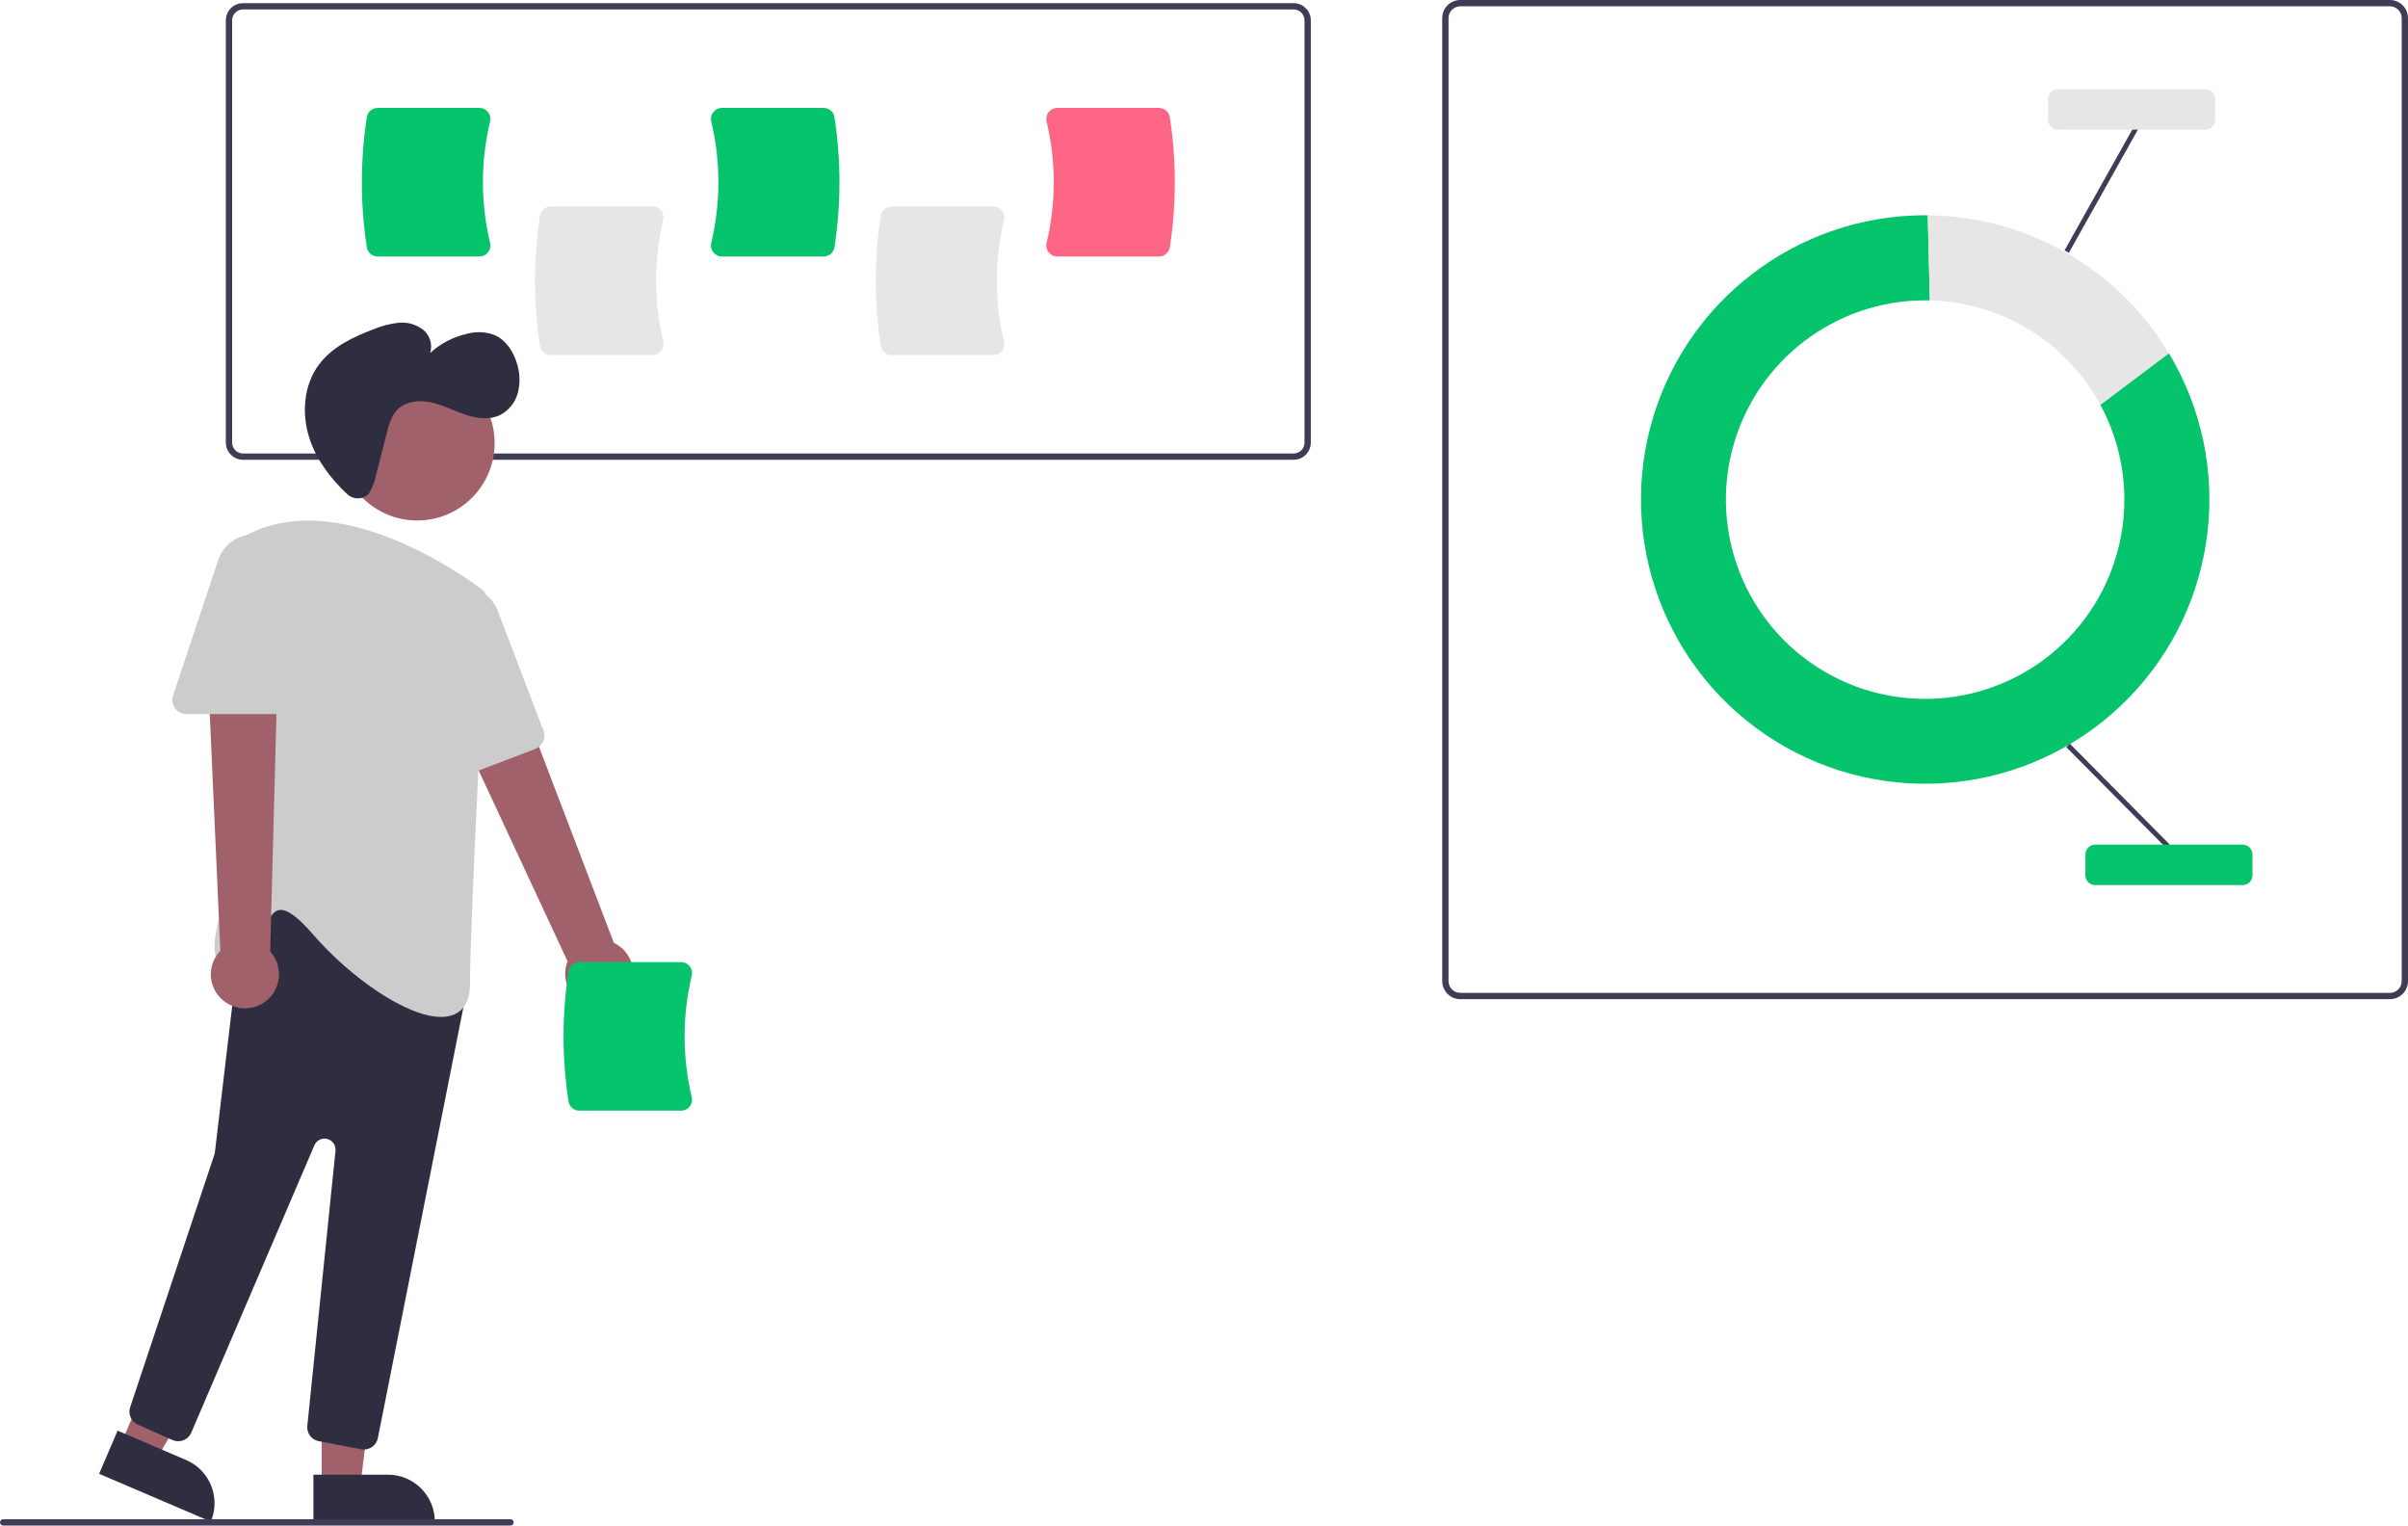
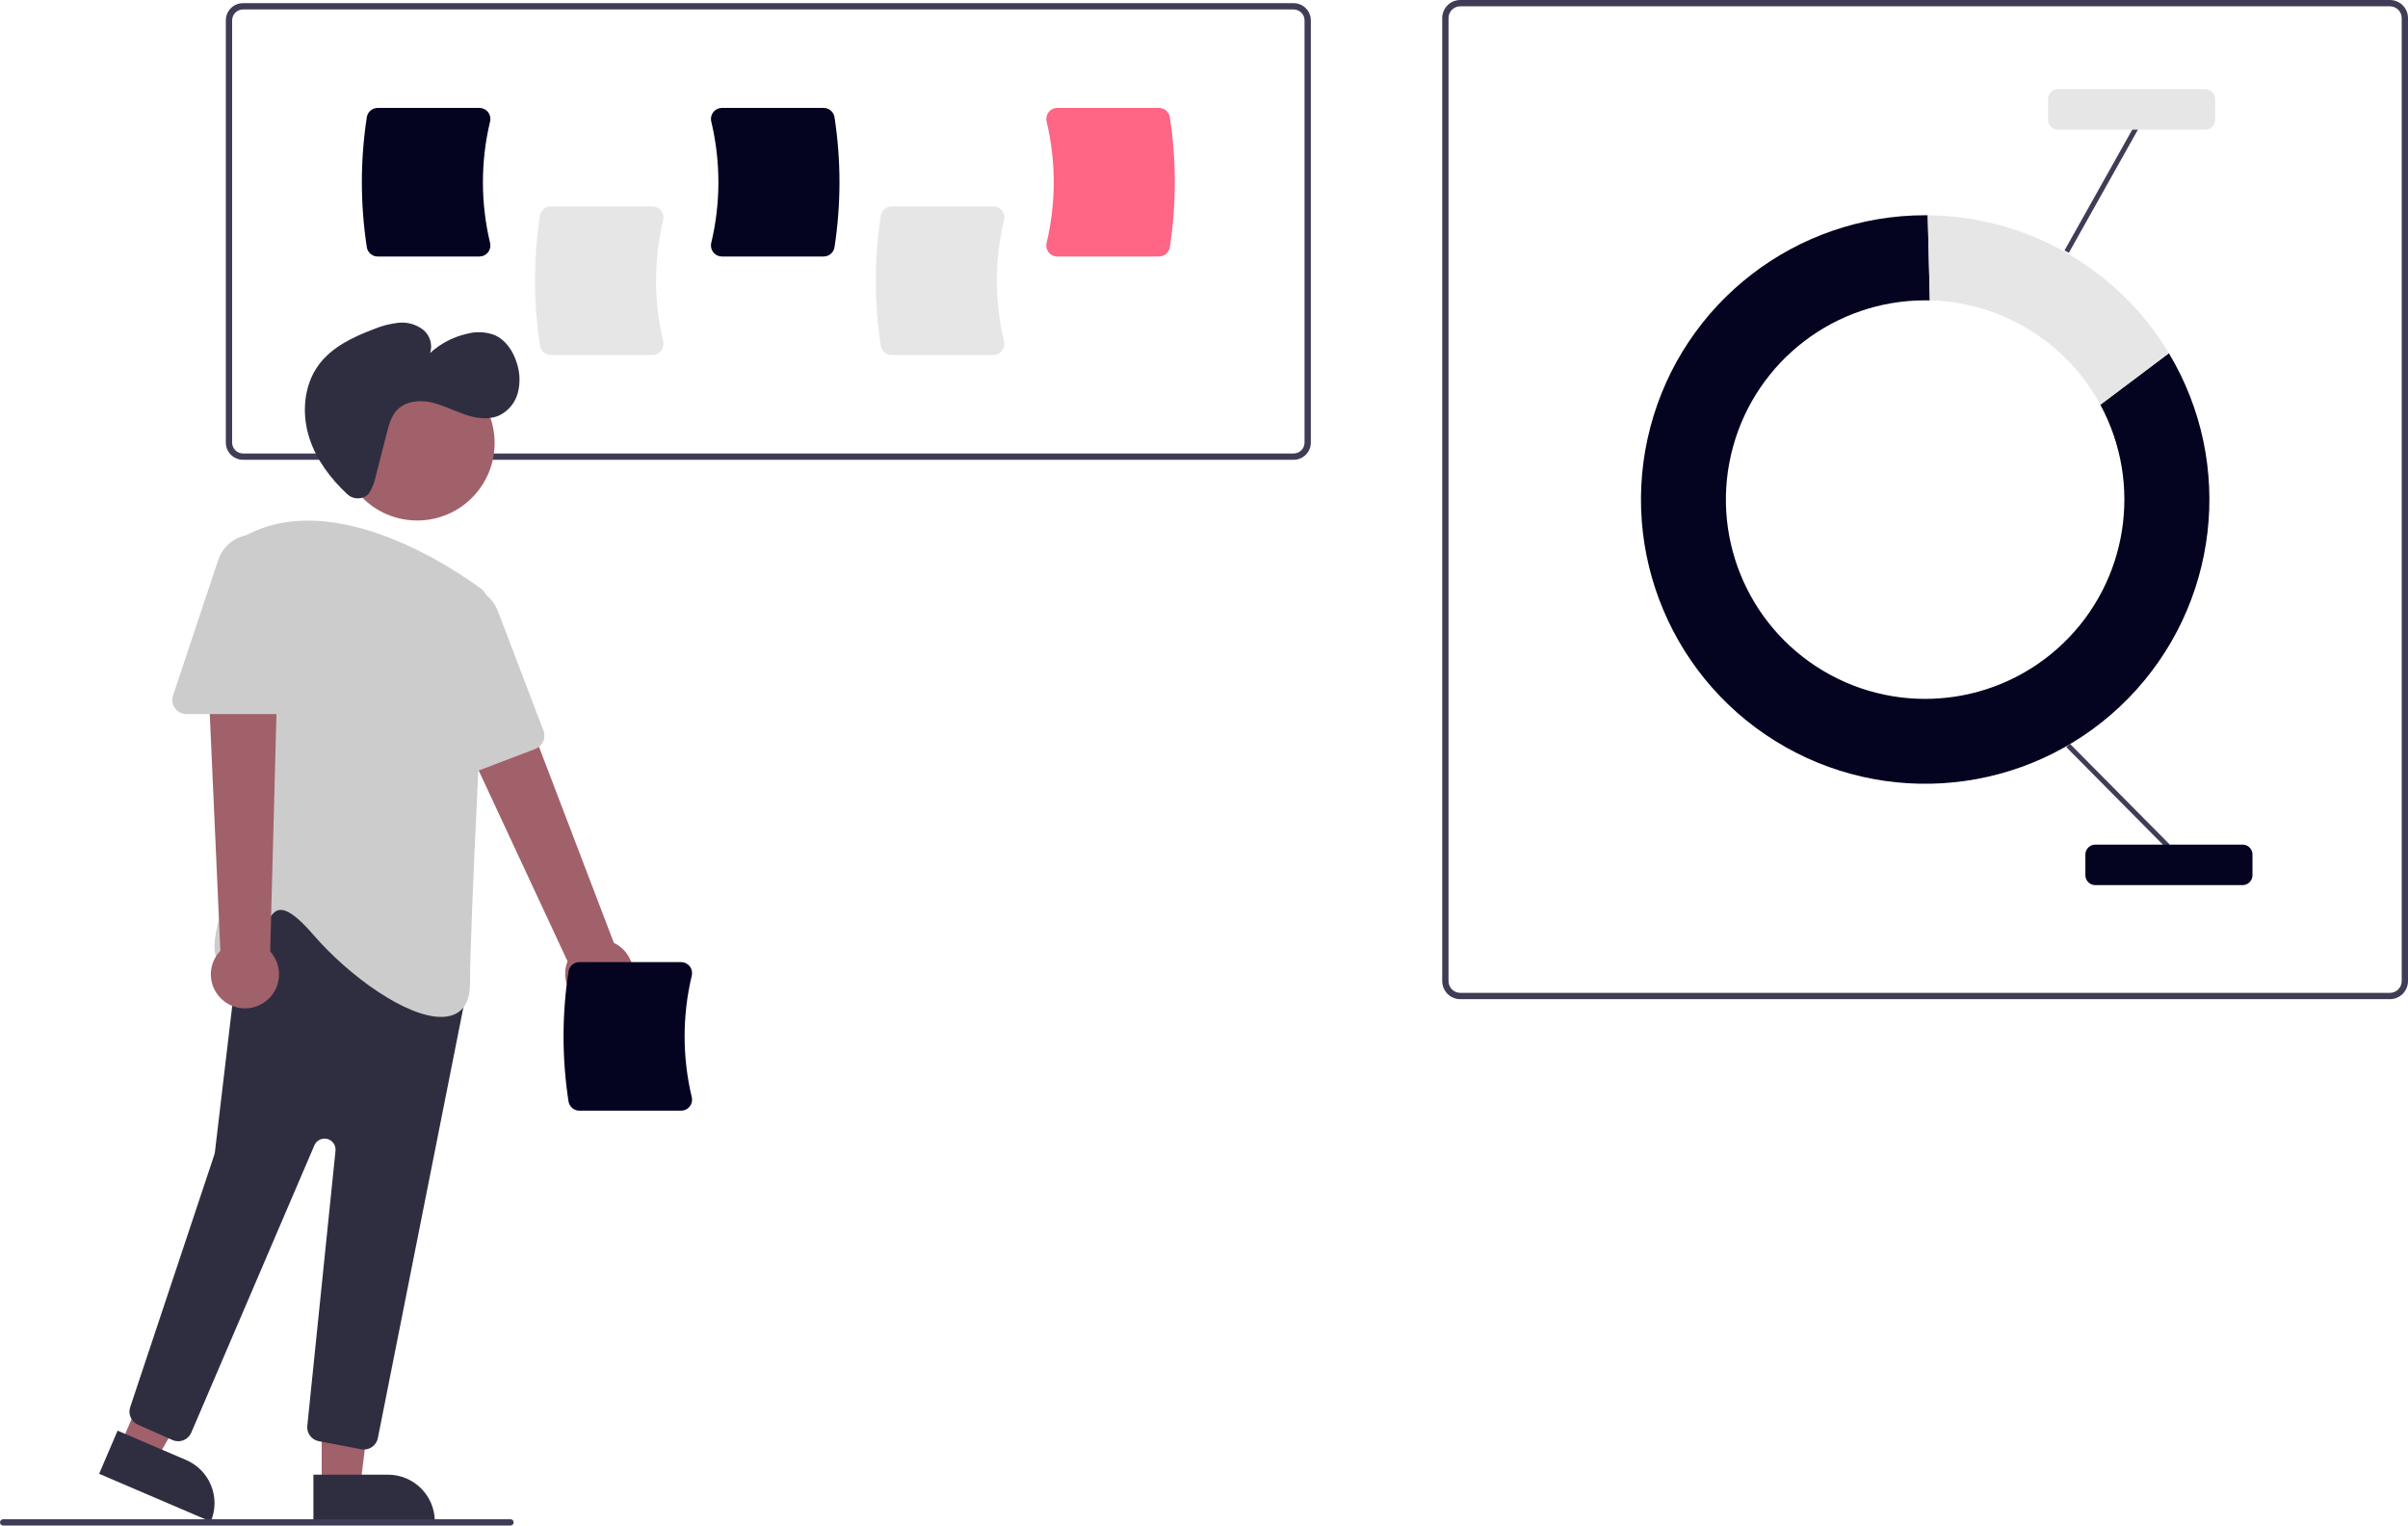
<svg xmlns="http://www.w3.org/2000/svg" data-name="Layer 1" width="764.114" height="484" viewBox="0 0 764.114 484">
  <path d="M976.321,525H681.329a5.743,5.743,0,0,1-5.736-5.736V213.736A5.743,5.743,0,0,1,681.329,208H976.321a5.743,5.743,0,0,1,5.736,5.736V519.264A5.743,5.743,0,0,1,976.321,525ZM681.329,210a3.741,3.741,0,0,0-3.736,3.736V519.264A3.741,3.741,0,0,0,681.329,523H976.321a3.741,3.741,0,0,0,3.736-3.736V213.736A3.741,3.741,0,0,0,976.321,210Z" transform="translate(-217.9429 -208)" fill="#3f3d56" />
-   <path d="M884.428,336.406a63.221,63.221,0,1,1-55.603-33.119c.501,0,1.001.007,1.5.019l-.668-27.006c-.277-.002-.553-.011-.831-.011a90.184,90.184,0,1,0,77.35,43.772Z" transform="translate(-217.9429 -208)" fill="#05c46b" />
+   <path d="M884.428,336.406a63.221,63.221,0,1,1-55.603-33.119c.501,0,1.001.007,1.5.019l-.668-27.006c-.277-.002-.553-.011-.831-.011a90.184,90.184,0,1,0,77.35,43.772Z" transform="translate(-217.9429 -208)" fill="#040320" />
  <path d="M884.428,336.406l21.748-16.344a90.156,90.156,0,0,0-76.519-43.762l.668,27.006A63.203,63.203,0,0,1,884.428,336.406Z" transform="translate(-217.9429 -208)" fill="#e6e6e6" />
  <rect x="889.24" y="437.969" width="1.571" height="45.012" transform="translate(-284.2805 551.7276) rotate(-44.73106)" fill="#3f3d56" />
  <rect x="862.252" y="267.418" width="45.012" height="1.571" transform="translate(0.08452 700.6722) rotate(-60.7131)" fill="#3f3d56" />
-   <path d="M929.569,488.815h-46.75a3.138,3.138,0,0,1-3.135-3.134v-6.584a3.138,3.138,0,0,1,3.135-3.134h46.75a3.138,3.138,0,0,1,3.135,3.134v6.584A3.138,3.138,0,0,1,929.569,488.815Z" transform="translate(-217.9429 -208)" fill="#05c46b" />
+   <path d="M929.569,488.815h-46.75a3.138,3.138,0,0,1-3.135-3.134v-6.584a3.138,3.138,0,0,1,3.135-3.134h46.75a3.138,3.138,0,0,1,3.135,3.134v6.584A3.138,3.138,0,0,1,929.569,488.815Z" transform="translate(-217.9429 -208)" fill="#040320" />
  <path d="M917.718,249.135h-46.751A3.138,3.138,0,0,1,867.833,246.001V239.417a3.138,3.138,0,0,1,3.134-3.134h46.751a3.138,3.138,0,0,1,3.134,3.134V246.001A3.138,3.138,0,0,1,917.718,249.135Z" transform="translate(-217.9429 -208)" fill="#e6e6e6" />
  <path d="M628.437,353.873H295.068a5.471,5.471,0,0,1-5.465-5.465V214.465A5.471,5.471,0,0,1,295.068,209H628.437a5.471,5.471,0,0,1,5.465,5.465V348.408A5.471,5.471,0,0,1,628.437,353.873ZM295.068,211a3.469,3.469,0,0,0-3.465,3.465V348.408a3.469,3.469,0,0,0,3.465,3.465H628.437a3.469,3.469,0,0,0,3.465-3.465V214.465A3.469,3.469,0,0,0,628.437,211Z" transform="translate(-217.9429 -208)" fill="#3f3d56" />
  <path d="M425.02,320.631H392.72a3.485,3.485,0,0,1-3.432-2.921,135.677,135.677,0,0,1,0-41.294,3.485,3.485,0,0,1,3.432-2.921H425.02a3.441,3.441,0,0,1,2.718,1.317,3.5,3.5,0,0,1,.654,3.001,82.894,82.894,0,0,0-0,38.499,3.499,3.499,0,0,1-.654,3.001A3.441,3.441,0,0,1,425.02,320.631Z" transform="translate(-217.9429 -208)" fill="#e6e6e6" />
  <path d="M533.165,320.631H500.865a3.485,3.485,0,0,1-3.432-2.921,135.677,135.677,0,0,1,0-41.294,3.485,3.485,0,0,1,3.432-2.921h32.3a3.44,3.44,0,0,1,2.718,1.317,3.498,3.498,0,0,1,.654,3.001,82.897,82.897,0,0,0,0,38.499,3.498,3.498,0,0,1-.654,3.001A3.44,3.44,0,0,1,533.165,320.631Z" transform="translate(-217.9429 -208)" fill="#e6e6e6" />
-   <path d="M370.081,289.377H337.781a3.485,3.485,0,0,1-3.432-2.921,135.677,135.677,0,0,1,0-41.294,3.485,3.485,0,0,1,3.432-2.921h32.3a3.441,3.441,0,0,1,2.718,1.317,3.5,3.5,0,0,1,.654,3.001,82.888,82.888,0,0,0-0,38.499,3.499,3.499,0,0,1-.654,3.001A3.441,3.441,0,0,1,370.081,289.377Z" transform="translate(-217.9429 -208)" fill="#05c46b" />
-   <path d="M479.314,289.377h-32.3a3.44,3.44,0,0,1-2.718-1.317,3.498,3.498,0,0,1-.654-3.001,82.894,82.894,0,0,0-0-38.499,3.499,3.499,0,0,1,.654-3.001,3.44,3.44,0,0,1,2.718-1.317h32.3a3.485,3.485,0,0,1,3.432,2.921,135.677,135.677,0,0,1,0,41.294A3.485,3.485,0,0,1,479.314,289.377Z" transform="translate(-217.9429 -208)" fill="#05c46b" />
+   <path d="M370.081,289.377H337.781a3.485,3.485,0,0,1-3.432-2.921,135.677,135.677,0,0,1,0-41.294,3.485,3.485,0,0,1,3.432-2.921h32.3a3.441,3.441,0,0,1,2.718,1.317,3.5,3.5,0,0,1,.654,3.001,82.888,82.888,0,0,0-0,38.499,3.499,3.499,0,0,1-.654,3.001A3.441,3.441,0,0,1,370.081,289.377Z" transform="translate(-217.9429 -208)" fill="#040320" />
+   <path d="M479.314,289.377h-32.3a3.44,3.44,0,0,1-2.718-1.317,3.498,3.498,0,0,1-.654-3.001,82.894,82.894,0,0,0-0-38.499,3.499,3.499,0,0,1,.654-3.001,3.44,3.44,0,0,1,2.718-1.317h32.3a3.485,3.485,0,0,1,3.432,2.921,135.677,135.677,0,0,1,0,41.294A3.485,3.485,0,0,1,479.314,289.377Z" transform="translate(-217.9429 -208)" fill="#040320" />
  <path d="M585.724,289.377h-32.3a3.44,3.44,0,0,1-2.718-1.317,3.498,3.498,0,0,1-.654-3.001,82.894,82.894,0,0,0-0-38.499,3.499,3.499,0,0,1,.654-3.001,3.44,3.44,0,0,1,2.718-1.317h32.3a3.485,3.485,0,0,1,3.432,2.921,135.693,135.693,0,0,1,0,41.294A3.485,3.485,0,0,1,585.724,289.377Z" transform="translate(-217.9429 -208)" fill="#ff6584" />
  <path d="M405.88,527.466a10.743,10.743,0,0,1-7.842-14.486l-44.335-95.191,22.491-6.321,36.547,95.674a10.801,10.801,0,0,1-6.861,20.325Z" transform="translate(-217.9429 -208)" fill="#a0616a" />
  <polygon points="102.079 471.364 114.339 471.364 120.171 424.076 102.077 424.076 102.079 471.364" fill="#a0616a" />
  <path d="M317.395,675.861H355.925a0,0,0,0,1,0,0v14.887a0,0,0,0,1,0,0H332.282a14.887,14.887,0,0,1-14.887-14.887v0A0,0,0,0,1,317.395,675.861Z" transform="translate(455.4086 1158.593) rotate(179.9974)" fill="#2f2e41" />
  <polygon points="38.354 458.148 49.623 462.975 73.605 421.804 56.972 414.68 38.354 458.148" fill="#a0616a" />
  <path d="M250.774,668.878H289.305a0,0,0,0,1,0,0v14.887a0,0,0,0,1,0,0H265.661a14.887,14.887,0,0,1-14.887-14.887v0A0,0,0,0,1,250.774,668.878Z" transform="translate(34.04329 1196.336) rotate(-156.8138)" fill="#2f2e41" />
  <circle cx="132.39" cy="140.57" r="24.561" fill="#a0616a" />
  <path d="M332.589,667.803l-13.496-2.571a4.474,4.474,0,0,1-3.635-4.879l8.949-87.259a3.5,3.5,0,0,0-6.699-1.735l-39.071,91.167a4.5,4.5,0,0,1-5.964,2.339l-10.977-4.879a4.482,4.482,0,0,1-2.442-5.535l26.722-80.167a3.499,3.499,0,0,0,.155-.694l8.674-73.247a4.5,4.5,0,0,1,2.775-3.641l27.388-11.126a4.501,4.501,0,0,1,4.833.944l34.57,33.661a4.482,4.482,0,0,1,1.275,4.101L337.845,664.259a4.517,4.517,0,0,1-4.417,3.623A4.47,4.47,0,0,1,332.589,667.803Z" transform="translate(-217.9429 -208)" fill="#2f2e41" />
  <path d="M317.203,504.381c-4.785-5.54-8.277-8.055-10.665-7.658-2.37.383-3.737,3.693-5.184,7.198-1.976,4.784-4.215,10.207-9.734,10.631a4.647,4.647,0,0,1-4.562-1.87c-4.342-6.457,6.072-27.824,7.023-29.744L293.593,381.877a4.489,4.489,0,0,1,2.353-3.985c28.617-15.432,67.257,11.406,74.712,16.944h0a4.488,4.488,0,0,1,1.811,3.849c-.9,16.926-5.387,102.32-5.387,121.369,0,5.273-1.819,8.624-5.406,9.958a10.781,10.781,0,0,1-3.774.619C346.955,530.631,329.028,518.072,317.203,504.381Z" transform="translate(-217.9429 -208)" fill="#ccc" />
  <path d="M357.139,455.309a4.45,4.45,0,0,1-2.023-3.566l-1.938-45.266a11.747,11.747,0,0,1,22.712-4.691l14.507,38.017a4.505,4.505,0,0,1-2.6,5.809L361.216,455.754a4.455,4.455,0,0,1-4.077-.445Z" transform="translate(-217.9429 -208)" fill="#ccc" />
  <path d="M289.592,526.037a10.743,10.743,0,0,1-1.726-16.382l-4.69-104.904,23.202,2.732-2.693,102.381a10.801,10.801,0,0,1-14.092,16.173Z" transform="translate(-217.9429 -208)" fill="#a0616a" />
  <path d="M273.481,432.685a4.451,4.451,0,0,1-.619-4.054l14.328-42.982a11.747,11.747,0,0,1,22.892,3.715v40.69a4.505,4.505,0,0,1-4.5,4.5H277.131A4.453,4.453,0,0,1,273.481,432.685Z" transform="translate(-217.9429 -208)" fill="#ccc" />
  <path d="M334.472,365.089a4.853,4.853,0,0,1-6.351-.317c-5.264-4.92-9.706-10.804-11.955-17.618-2.576-7.808-1.918-16.953,3.015-23.53,4.171-5.56,10.772-8.701,17.274-11.157a28.271,28.271,0,0,1,7.96-2.067,10.937,10.937,0,0,1,7.754,2.177,6.868,6.868,0,0,1,2.275,7.397,25.847,25.847,0,0,1,11.801-6.105,14.267,14.267,0,0,1,8.44.35c3.771,1.551,6.22,5.339,7.349,9.256a16.724,16.724,0,0,1,.218,9.209,11.146,11.146,0,0,1-5.706,7.032c-3.45,1.625-7.544,1.012-11.152-.225s-7.028-3.063-10.759-3.853-8.039-.329-10.679,2.423c-1.859,1.938-2.591,4.664-3.256,7.266l-3.459,13.534a16.88,16.88,0,0,1-2.157,5.574A3.333,3.333,0,0,1,334.472,365.089Z" transform="translate(-217.9429 -208)" fill="#2f2e41" />
-   <path d="M434.081,560.377h-32.3a3.485,3.485,0,0,1-3.432-2.921,135.677,135.677,0,0,1,0-41.294,3.485,3.485,0,0,1,3.432-2.921h32.3a3.44,3.44,0,0,1,2.718,1.317,3.499,3.499,0,0,1,.654,3.001,82.897,82.897,0,0,0,0,38.499,3.499,3.499,0,0,1-.654,3.001A3.44,3.44,0,0,1,434.081,560.377Z" transform="translate(-217.9429 -208)" fill="#05c46b" />
+   <path d="M434.081,560.377h-32.3a3.485,3.485,0,0,1-3.432-2.921,135.677,135.677,0,0,1,0-41.294,3.485,3.485,0,0,1,3.432-2.921h32.3a3.44,3.44,0,0,1,2.718,1.317,3.499,3.499,0,0,1,.654,3.001,82.897,82.897,0,0,0,0,38.499,3.499,3.499,0,0,1-.654,3.001A3.44,3.44,0,0,1,434.081,560.377Z" transform="translate(-217.9429 -208)" fill="#040320" />
  <path d="M379.943,692h-161a1,1,0,0,1,0-2h161a1,1,0,0,1,0,2Z" transform="translate(-217.9429 -208)" fill="#3f3d56" />
</svg>
